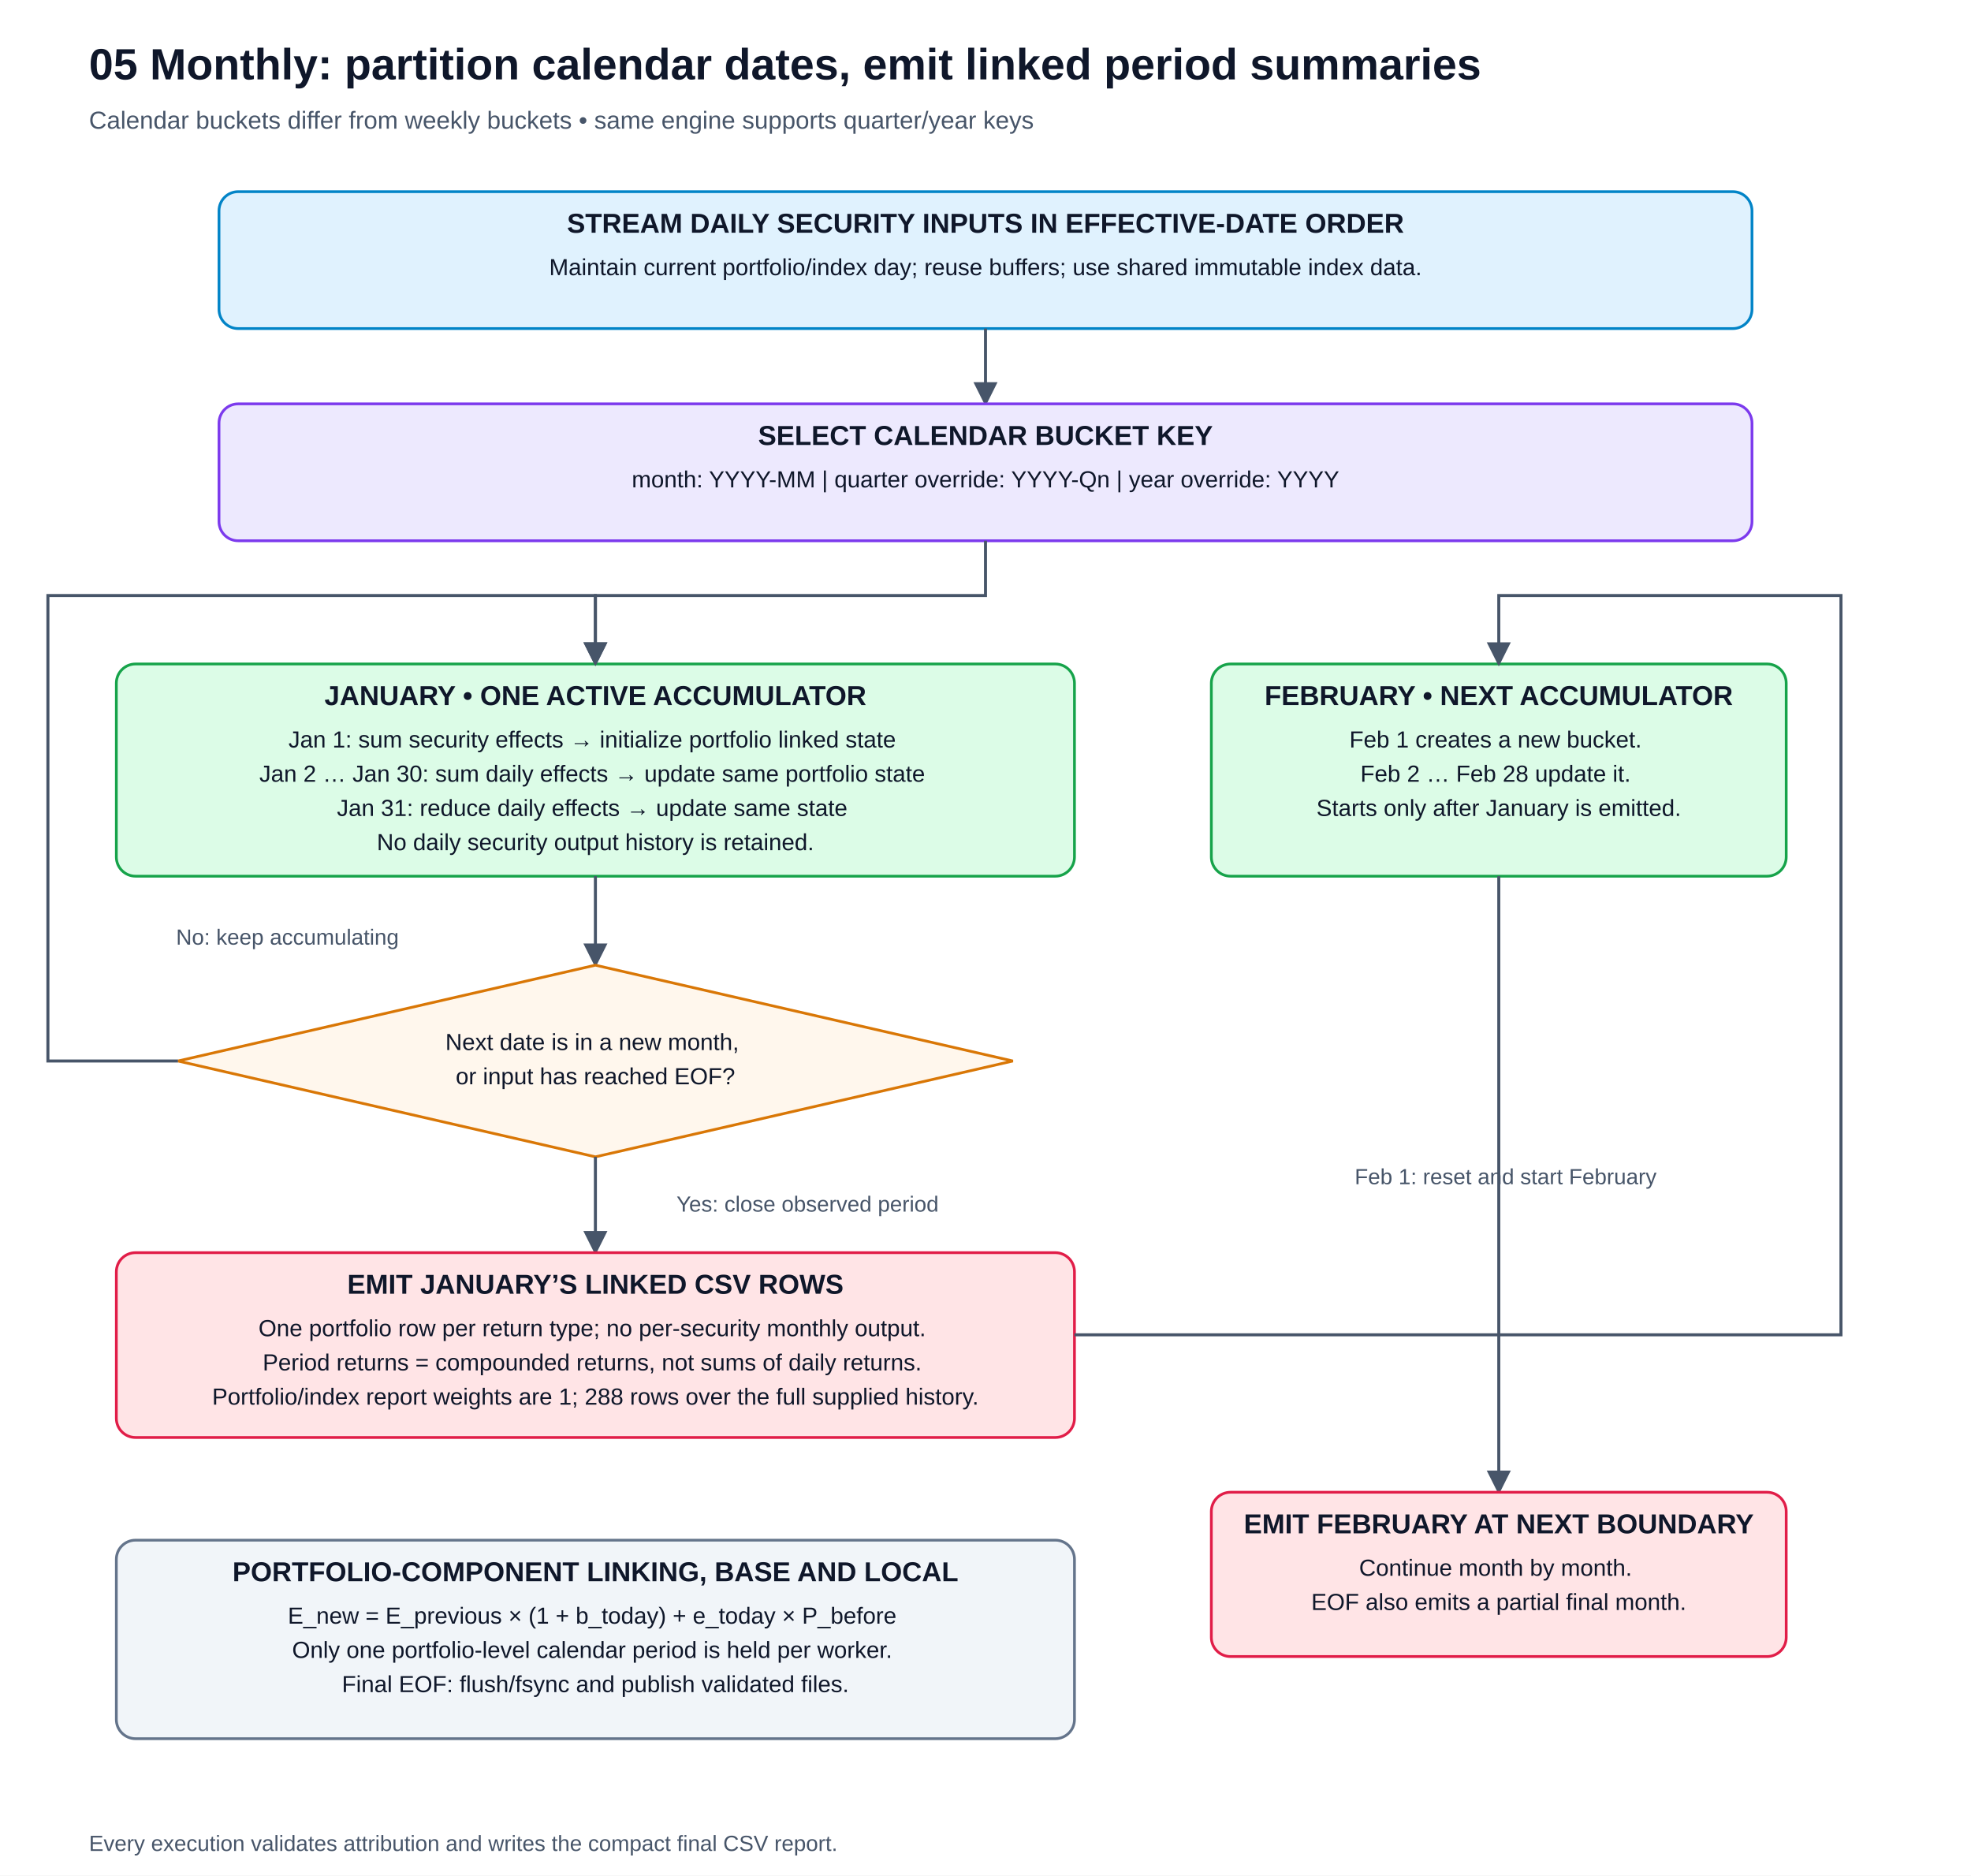
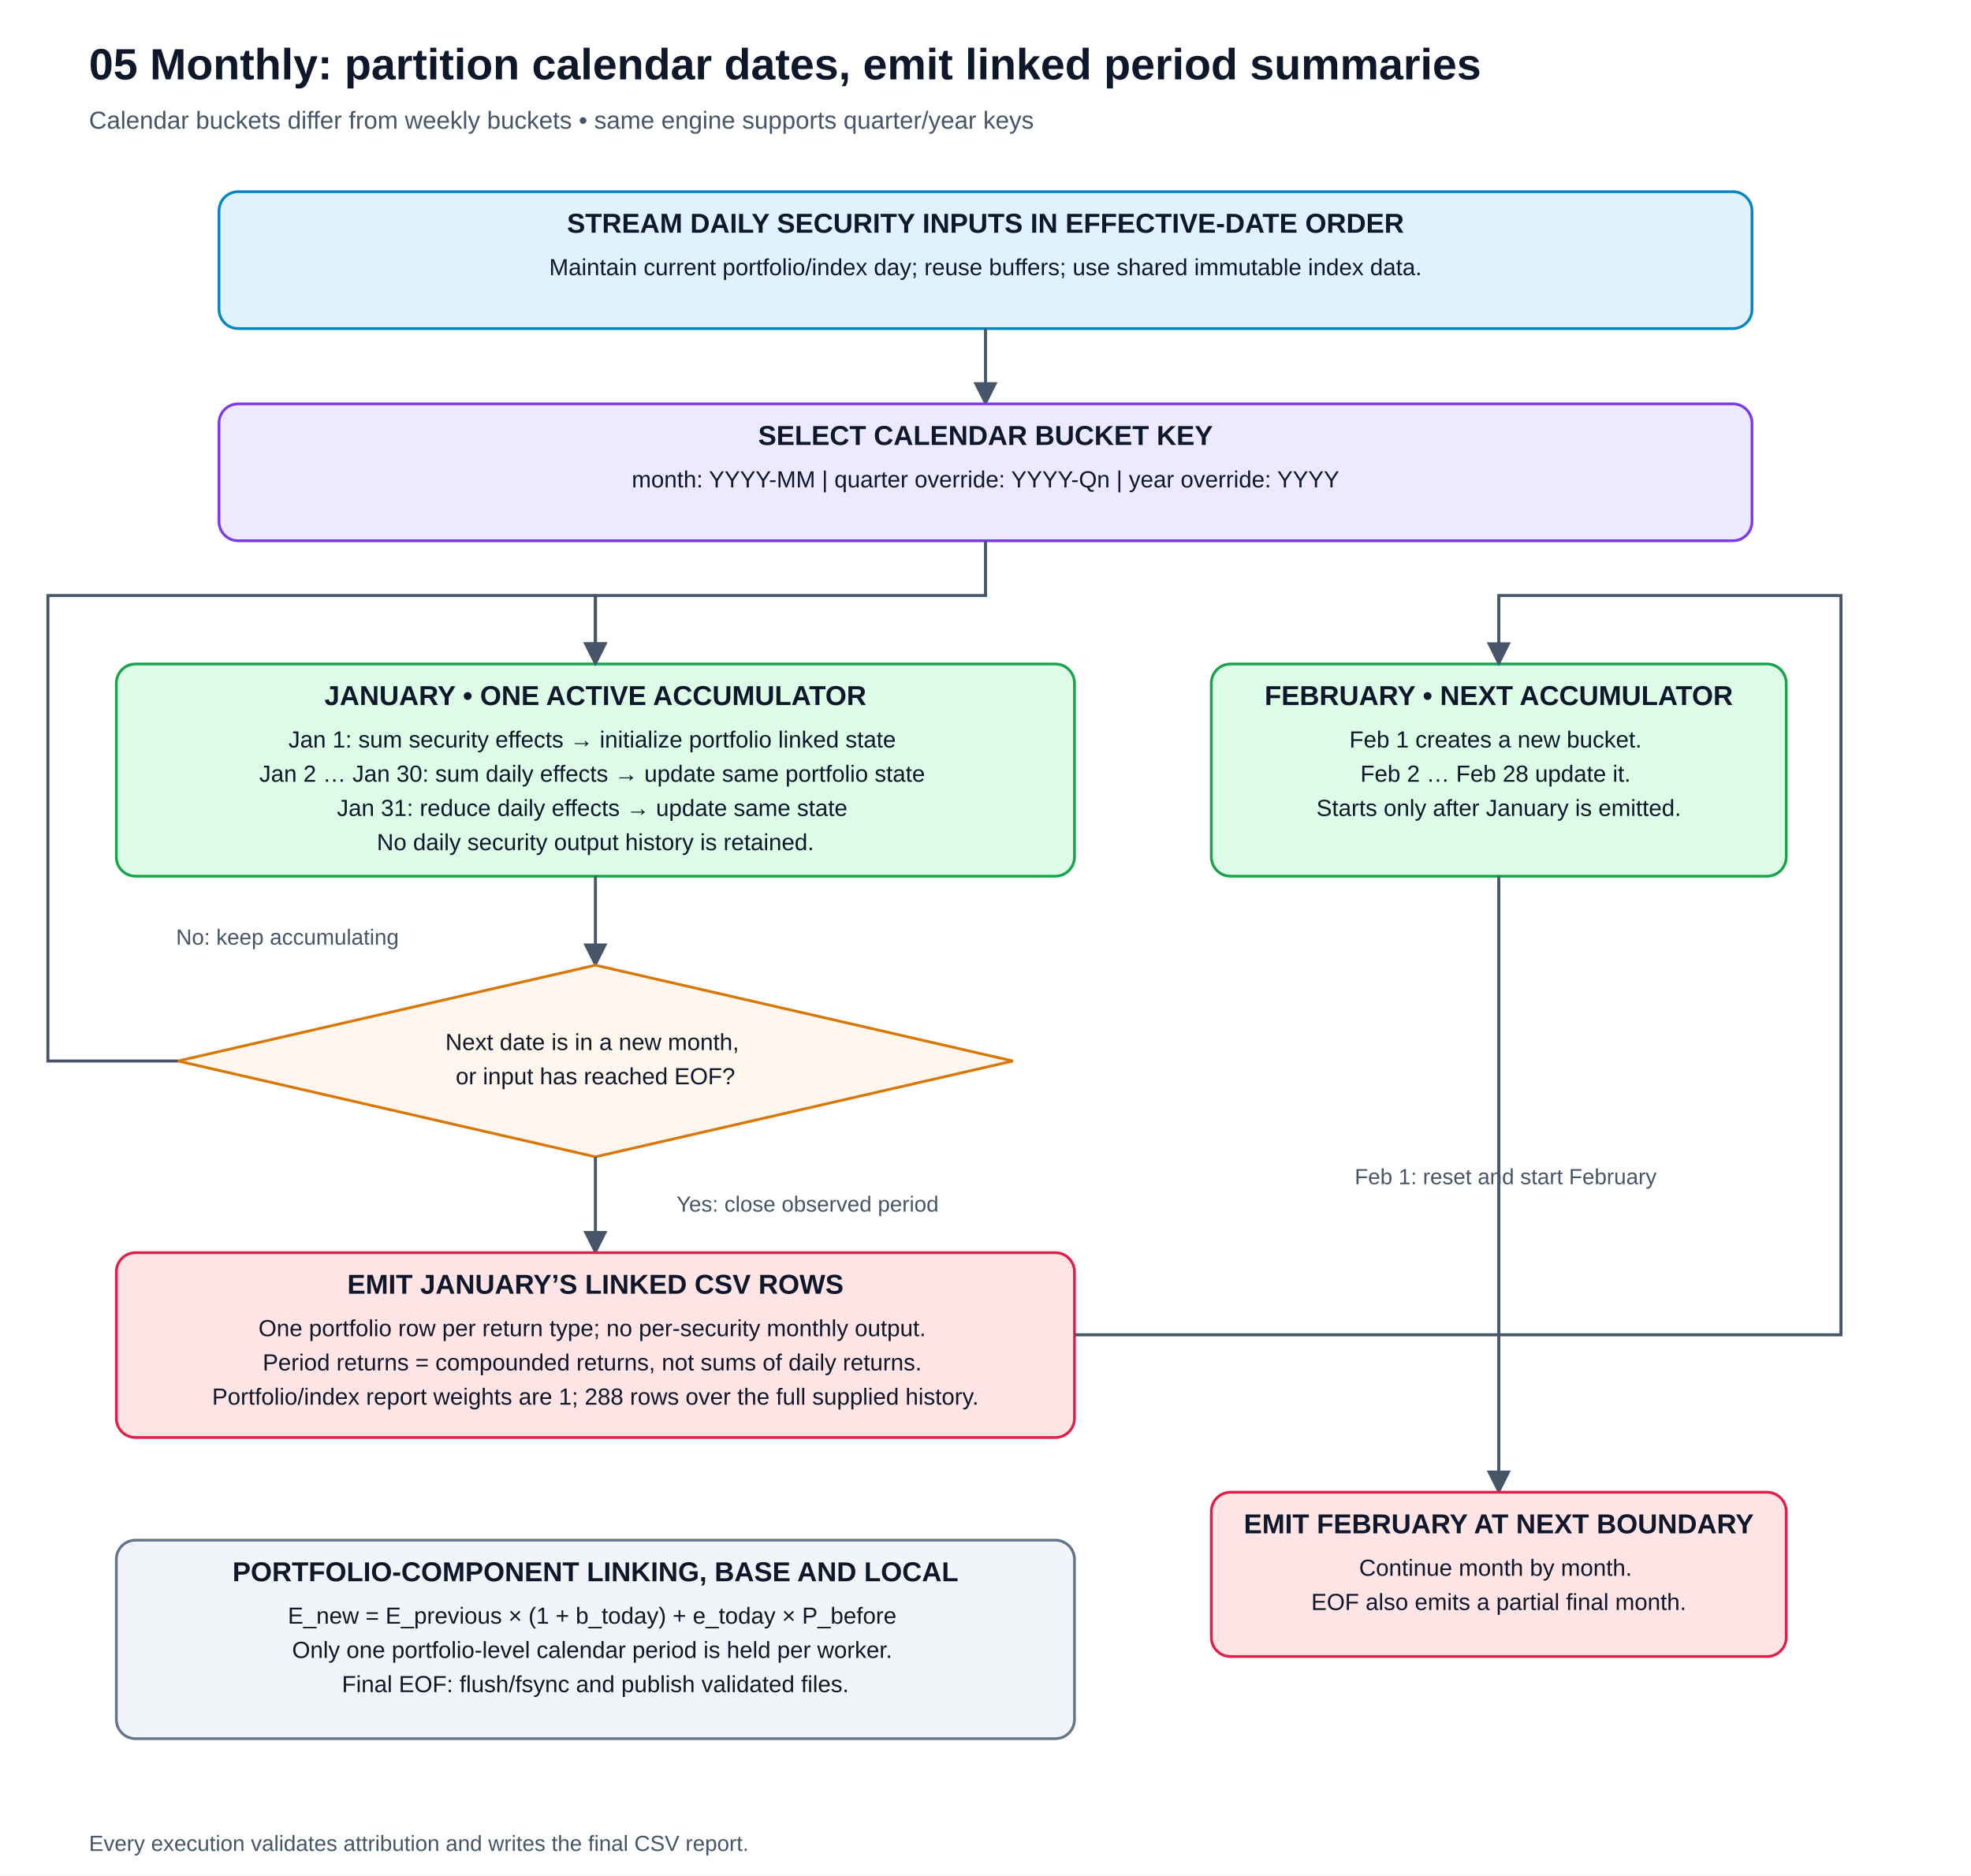
<svg xmlns="http://www.w3.org/2000/svg" width="1440" height="1370" viewBox="0 0 1440 1370" role="img" aria-labelledby="title desc">
  <defs>
    <marker id="arrow" viewBox="0 0 10 10" refX="9" refY="5" markerWidth="8" markerHeight="8" orient="auto">
      <path d="M0 0L10 5L0 10Z" fill="#475569" />
    </marker>
  </defs>
  <rect width="1440" height="1370" fill="white" />
  <style>text{font-family:Arial,Helvetica,sans-serif;fill:#0f172a}.title{font-size:32px;font-weight:700}.sub{font-size:18px;fill:#475569}.head{font-size:20px;font-weight:700}.body{font-size:17px}.label{font-size:16px;fill:#475569}.edge{fill:none;stroke:#475569;stroke-width:2.2;marker-end:url(#arrow)}</style>
  <text x="65" y="58" class="title" text-anchor="start">
    <tspan x="65" dy="0">05  Monthly: partition calendar dates, emit linked period summaries</tspan>
  </text>
  <text x="65" y="94" class="sub" text-anchor="start">
    <tspan x="65" dy="0">Calendar buckets differ from weekly buckets • same engine supports quarter/year keys</tspan>
  </text>
  <rect x="160" y="140" width="1120" height="100" rx="14" fill="#e0f2fe" stroke="#0284c7" stroke-width="2" />
  <text x="720.0" y="170" class="head" text-anchor="middle">
    <tspan x="720.0" dy="0">STREAM DAILY SECURITY INPUTS IN EFFECTIVE-DATE ORDER</tspan>
  </text>
  <text x="720.0" y="201" class="body" text-anchor="middle">
    <tspan x="720.0" dy="0">Maintain current portfolio/index day; reuse buffers; use shared immutable index data.</tspan>
  </text>
  <path d="M720 240 V295" class="edge" />
  <rect x="160" y="295" width="1120" height="100" rx="14" fill="#ede9fe" stroke="#7c3aed" stroke-width="2" />
  <text x="720.0" y="325" class="head" text-anchor="middle">
    <tspan x="720.0" dy="0">SELECT CALENDAR BUCKET KEY</tspan>
  </text>
  <text x="720.0" y="356" class="body" text-anchor="middle">
    <tspan x="720.0" dy="0">month: YYYY-MM   |   quarter override: YYYY-Qn   |   year override: YYYY</tspan>
  </text>
  <path d="M720 395 V435 H435 V485" class="edge" />
  <rect x="85" y="485" width="700" height="155" rx="14" fill="#dcfce7" stroke="#16a34a" stroke-width="2" />
  <text x="435.0" y="515" class="head" text-anchor="middle">
    <tspan x="435.0" dy="0">JANUARY • ONE ACTIVE ACCUMULATOR</tspan>
  </text>
  <text x="435.0" y="546" class="body" text-anchor="middle">
    <tspan x="435.0" dy="0">Jan 1: sum security effects → initialize portfolio linked state</tspan>
    <tspan x="435.0" dy="25">Jan 2 … Jan 30: sum daily effects → update same portfolio state</tspan>
    <tspan x="435.0" dy="25">Jan 31: reduce daily effects → update same state</tspan>
    <tspan x="435.0" dy="25">No daily security output history is retained.</tspan>
  </text>
  <rect x="885" y="485" width="420" height="155" rx="14" fill="#dcfce7" stroke="#16a34a" stroke-width="2" />
  <text x="1095.0" y="515" class="head" text-anchor="middle">
    <tspan x="1095.0" dy="0">FEBRUARY • NEXT ACCUMULATOR</tspan>
  </text>
  <text x="1095.0" y="546" class="body" text-anchor="middle">
    <tspan x="1095.0" dy="0">Feb 1 creates a new bucket.</tspan>
    <tspan x="1095.0" dy="25">Feb 2 … Feb 28 update it.</tspan>
    <tspan x="1095.0" dy="25">Starts only after January is emitted.</tspan>
  </text>
  <path d="M435 640 V705" class="edge" />
  <path d="M435 705.0 L740.0 775 L435 845.0 L130.0 775 Z" fill="#fff7ed" stroke="#d97706" stroke-width="2" />
  <text x="435" y="767" class="body" text-anchor="middle">
    <tspan x="435" dy="0">Next date is in a new month,</tspan>
    <tspan x="435" dy="25">or input has reached EOF?</tspan>
  </text>
  <path d="M130 775 H35 V435 H435 V485" class="edge" />
  <text x="210" y="690" class="label" text-anchor="middle">
    <tspan x="210" dy="0">No: keep accumulating</tspan>
  </text>
  <path d="M435 845 V915" class="edge" />
  <text x="590" y="885" class="label" text-anchor="middle">
    <tspan x="590" dy="0">Yes: close observed period</tspan>
  </text>
  <rect x="85" y="915" width="700" height="135" rx="14" fill="#ffe4e6" stroke="#e11d48" stroke-width="2" />
  <text x="435.0" y="945" class="head" text-anchor="middle">
    <tspan x="435.0" dy="0">EMIT JANUARY’S LINKED CSV ROWS</tspan>
  </text>
  <text x="435.0" y="976" class="body" text-anchor="middle">
    <tspan x="435.0" dy="0">One portfolio row per return type; no per-security monthly output.</tspan>
    <tspan x="435.0" dy="25">Period returns = compounded returns, not sums of daily returns.</tspan>
    <tspan x="435.0" dy="25">Portfolio/index report weights are 1; 288 rows over the full supplied history.</tspan>
  </text>
  <path d="M785 975 H1345 V435 H1095 V485" class="edge" />
  <text x="1100" y="865" class="label" text-anchor="middle">
    <tspan x="1100" dy="0">Feb 1: reset and start February</tspan>
  </text>
  <path d="M1095 640 V1090" class="edge" />
  <rect x="885" y="1090" width="420" height="120" rx="14" fill="#ffe4e6" stroke="#e11d48" stroke-width="2" />
  <text x="1095.0" y="1120" class="head" text-anchor="middle">
    <tspan x="1095.0" dy="0">EMIT FEBRUARY AT NEXT BOUNDARY</tspan>
  </text>
  <text x="1095.0" y="1151" class="body" text-anchor="middle">
    <tspan x="1095.0" dy="0">Continue month by month.</tspan>
    <tspan x="1095.0" dy="25">EOF also emits a partial final month.</tspan>
  </text>
  <rect x="85" y="1125" width="700" height="145" rx="14" fill="#f1f5f9" stroke="#64748b" stroke-width="2" />
  <text x="435.0" y="1155" class="head" text-anchor="middle">
    <tspan x="435.0" dy="0">PORTFOLIO-COMPONENT LINKING, BASE AND LOCAL</tspan>
  </text>
  <text x="435.0" y="1186" class="body" text-anchor="middle">
    <tspan x="435.0" dy="0">E_new = E_previous × (1 + b_today) + e_today × P_before</tspan>
    <tspan x="435.0" dy="25">Only one portfolio-level calendar period is held per worker.</tspan>
    <tspan x="435.0" dy="25">Final EOF: flush/fsync and publish validated files.</tspan>
  </text>
  <text x="65" y="1352" class="label" text-anchor="start">
-     <tspan x="65" dy="0">Every execution validates attribution and writes the compact final CSV report.</tspan>
+     <tspan x="65" dy="0">Every execution validates attribution and writes the final CSV report.</tspan>
  </text>
</svg>
